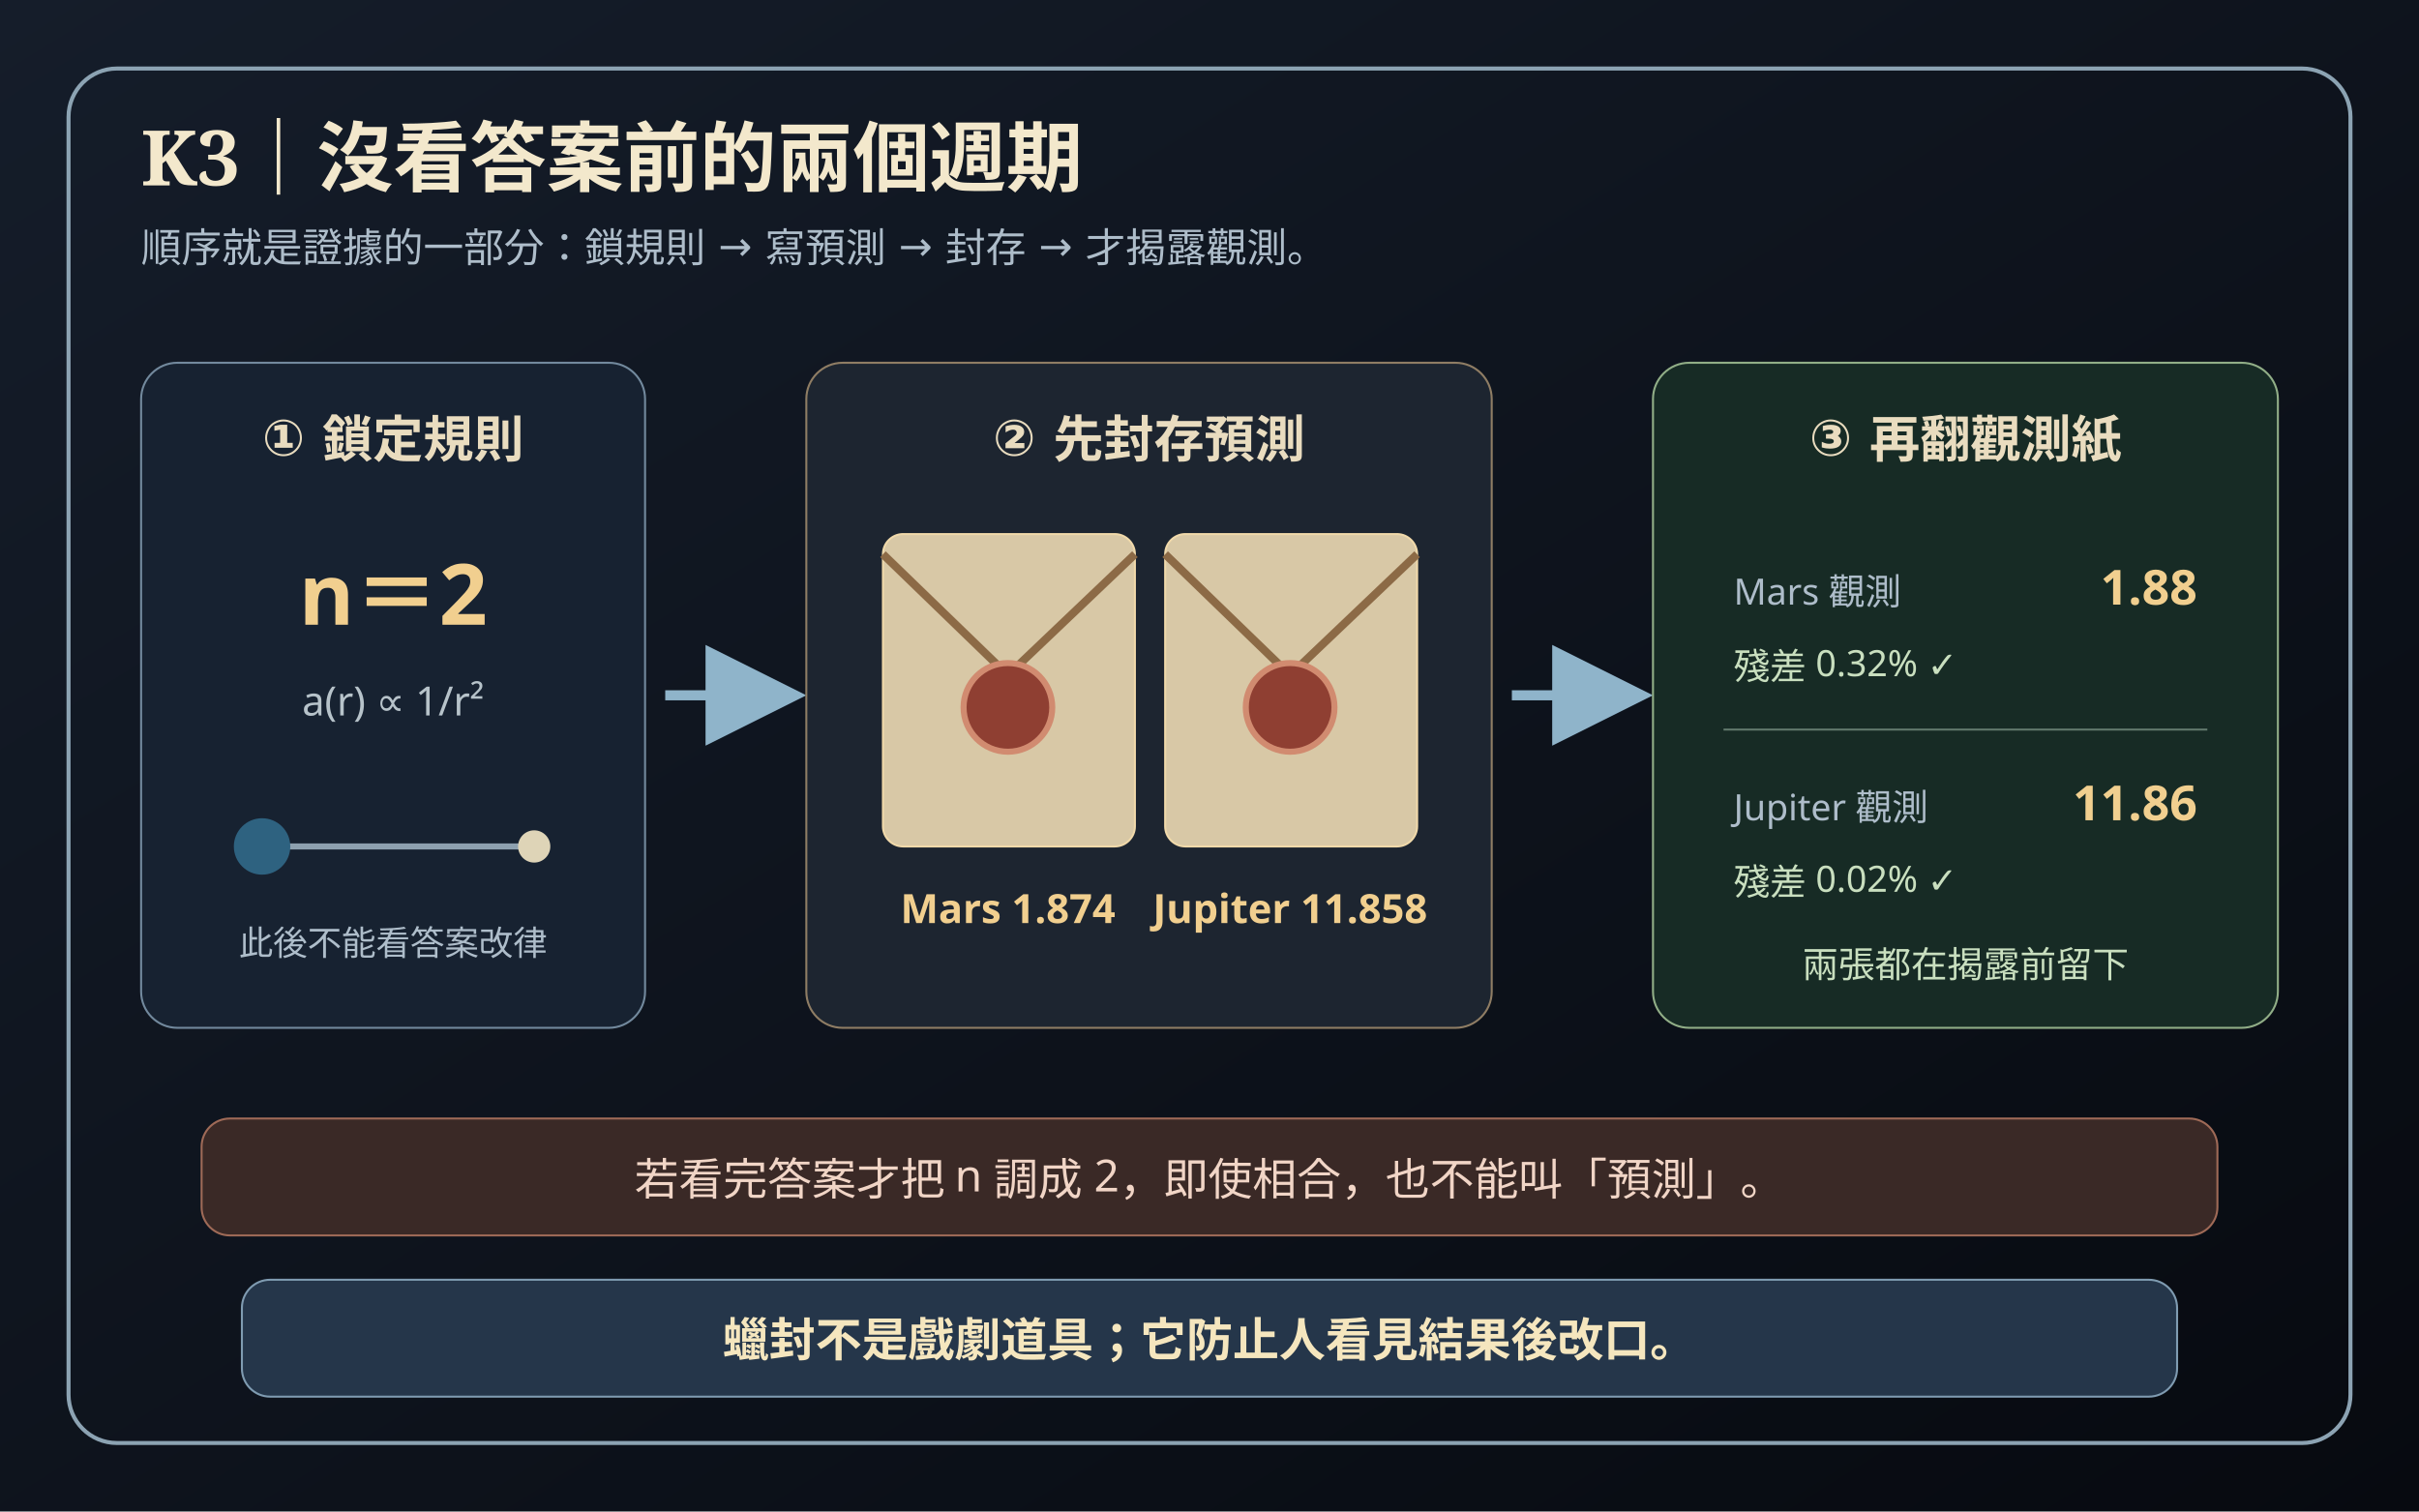
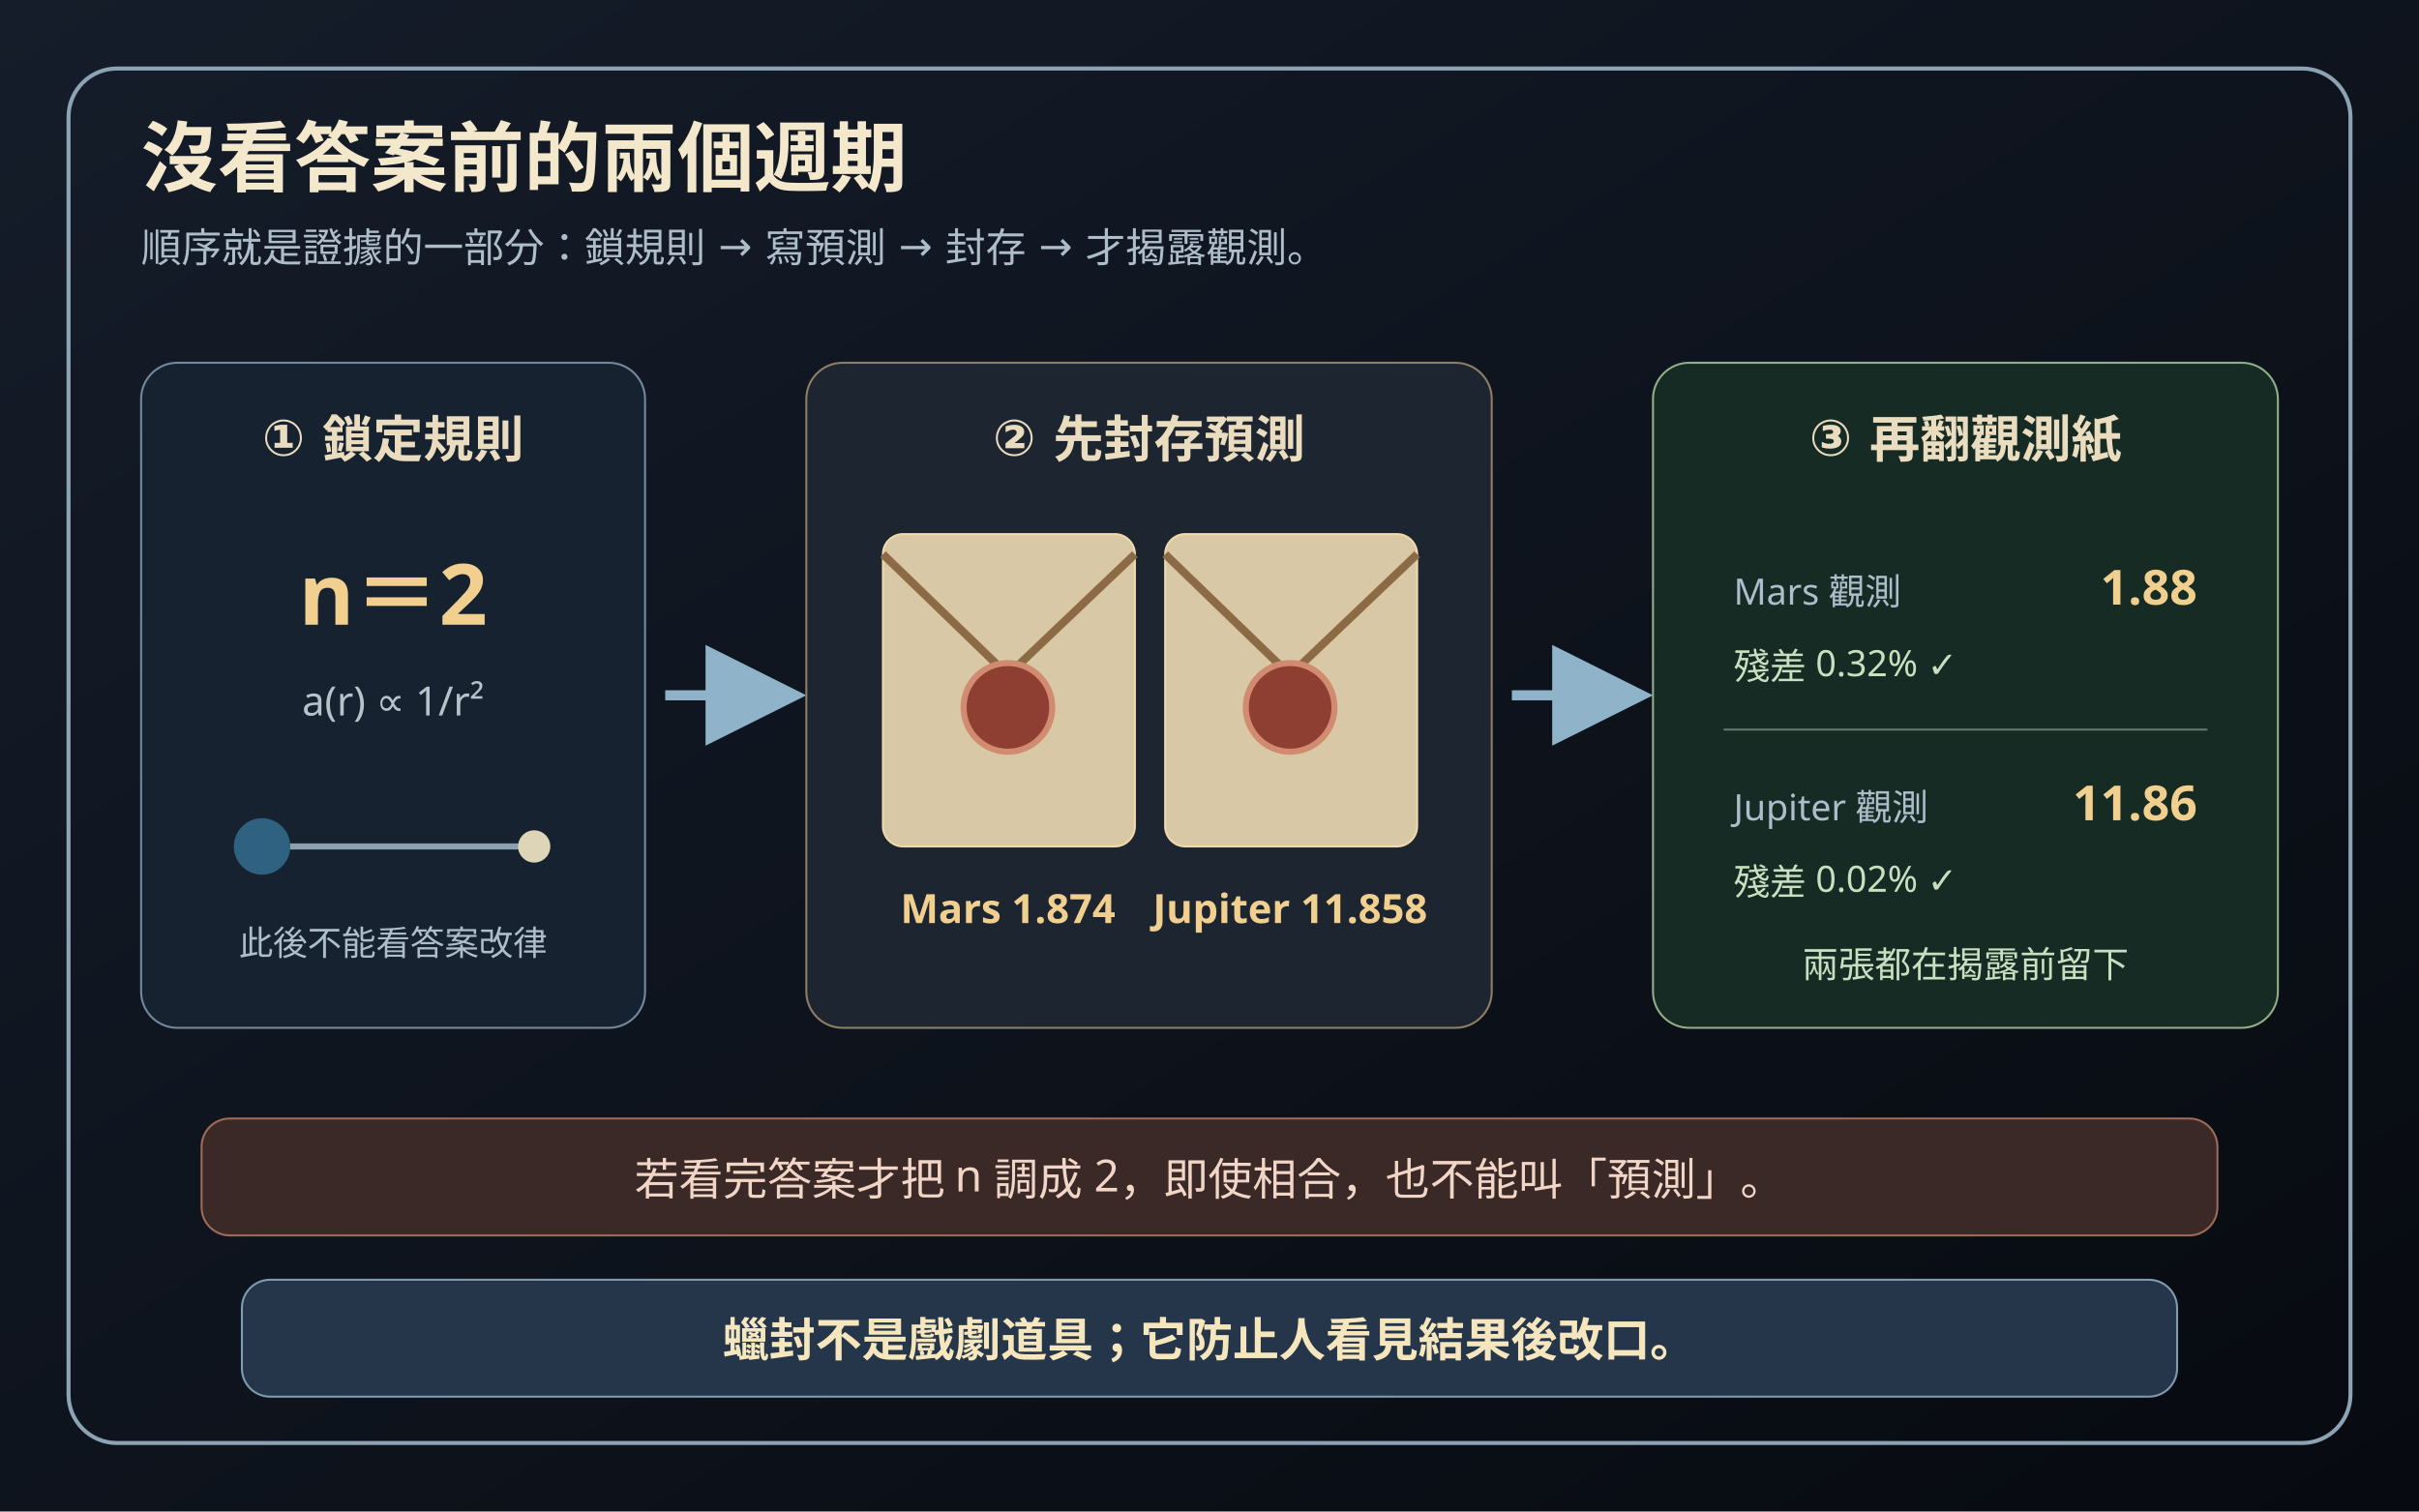
<svg xmlns="http://www.w3.org/2000/svg" width="1200" height="750" viewBox="0 0 1200 750" role="img" aria-labelledby="title desc">
  <defs>
    <linearGradient id="bg" x1="0" y1="0" x2="1" y2="1">
      <stop stop-color="#151d2a" />
      <stop offset="1" stop-color="#070a10" />
    </linearGradient>
    <marker id="arr" markerWidth="10" markerHeight="10" refX="8" refY="5" orient="auto">
      <path d="M0 0L10 5L0 10Z" fill="#8fb4ca" />
    </marker>
  </defs>
  <rect width="1200" height="750" fill="url(#bg)" />
  <rect x="34" y="34" width="1132" height="682" rx="24" fill="none" stroke="#8ca3b3" stroke-width="2" />
-   <text x="70" y="92" fill="#f3e8cc" font-size="38" font-weight="700" font-family="Noto Serif TC, PingFang TC, serif">K3｜沒看答案前的兩個週期</text>
+   <text x="70" y="92" fill="#f3e8cc" font-size="38" font-weight="700" font-family="Noto Serif TC, PingFang TC, serif">沒看答案前的兩個週期</text>
  <text x="70" y="130" fill="#aebdca" font-size="20" font-family="Noto Sans TC, PingFang TC, sans-serif">順序就是證據的一部分：鎖規則 → 寫預測 → 封存 → 才揭露觀測。</text>
  <rect x="70" y="180" width="250" height="330" rx="18" fill="#172231" stroke="#72899d" />
  <text x="195" y="226" text-anchor="middle" fill="#e9dcbf" font-size="25" font-weight="700" font-family="Noto Sans TC, PingFang TC, sans-serif">① 鎖定規則</text>
  <text x="195" y="310" text-anchor="middle" fill="#f1cf8f" font-size="42" font-weight="700" font-family="Noto Sans TC, PingFang TC, sans-serif">n＝2</text>
  <text x="195" y="355" text-anchor="middle" fill="#b7c3ca" font-size="20" font-family="Noto Sans TC, PingFang TC, sans-serif">a(r) ∝ 1/r²</text>
  <path d="M120 420 L270 420" stroke="#8da0af" stroke-width="3" />
  <circle cx="130" cy="420" r="14" fill="#2e6280" />
  <circle cx="265" cy="420" r="8" fill="#ded4b7" />
  <text x="195" y="474" text-anchor="middle" fill="#aebdca" font-size="17" font-family="Noto Sans TC, PingFang TC, sans-serif">此後不能看答案改律</text>
  <path d="M330 345 L390 345" stroke="#8fb4ca" stroke-width="5" marker-end="url(#arr)" />
  <rect x="400" y="180" width="340" height="330" rx="18" fill="#1d2530" stroke="#8f7d64" />
  <text x="570" y="226" text-anchor="middle" fill="#e9dcbf" font-size="25" font-weight="700" font-family="Noto Sans TC, PingFang TC, sans-serif">② 先封存預測</text>
  <rect x="438" y="265" width="125" height="155" rx="10" fill="#d8c8a6" stroke="#f0d9aa" />
  <path d="M438 275 L500 335 L563 275" fill="none" stroke="#8c6a46" stroke-width="4" />
  <circle cx="500" cy="351" r="22" fill="#8f3f32" stroke="#d18b70" stroke-width="3" />
  <text x="500" y="458" text-anchor="middle" fill="#f1cf8f" font-size="20" font-weight="700" font-family="Noto Sans TC, PingFang TC, sans-serif">Mars 1.874</text>
  <rect x="578" y="265" width="125" height="155" rx="10" fill="#d8c8a6" stroke="#f0d9aa" />
  <path d="M578 275 L640 335 L703 275" fill="none" stroke="#8c6a46" stroke-width="4" />
  <circle cx="640" cy="351" r="22" fill="#8f3f32" stroke="#d18b70" stroke-width="3" />
  <text x="640" y="458" text-anchor="middle" fill="#f1cf8f" font-size="20" font-weight="700" font-family="Noto Sans TC, PingFang TC, sans-serif">Jupiter 11.858</text>
  <path d="M750 345 L810 345" stroke="#8fb4ca" stroke-width="5" marker-end="url(#arr)" />
  <rect x="820" y="180" width="310" height="330" rx="18" fill="#172b25" stroke="#91ae87" />
  <text x="975" y="226" text-anchor="middle" fill="#e9dcbf" font-size="25" font-weight="700" font-family="Noto Sans TC, PingFang TC, sans-serif">③ 再翻觀測紙</text>
  <text x="860" y="300" fill="#aebdca" font-size="18" font-family="Noto Sans TC, PingFang TC, sans-serif">Mars 觀測</text>
  <text x="1090" y="300" text-anchor="end" fill="#f1cf8f" font-size="24" font-weight="700" font-family="Noto Sans TC, PingFang TC, sans-serif">1.88</text>
  <text x="860" y="337" fill="#c9dfbf" font-size="18" font-family="Noto Sans TC, PingFang TC, sans-serif">殘差 0.32% ✓</text>
  <line x1="855" y1="362" x2="1095" y2="362" stroke="#61786c" />
  <text x="860" y="407" fill="#aebdca" font-size="18" font-family="Noto Sans TC, PingFang TC, sans-serif">Jupiter 觀測</text>
  <text x="1090" y="407" text-anchor="end" fill="#f1cf8f" font-size="24" font-weight="700" font-family="Noto Sans TC, PingFang TC, sans-serif">11.86</text>
  <text x="860" y="444" fill="#c9dfbf" font-size="18" font-family="Noto Sans TC, PingFang TC, sans-serif">殘差 0.02% ✓</text>
  <text x="975" y="485" text-anchor="middle" fill="#c9dfbf" font-size="18" font-family="Noto Sans TC, PingFang TC, sans-serif">兩張都在揭露前留下</text>
  <rect x="100" y="555" width="1000" height="58" rx="14" fill="#3a2926" stroke="#9f6a57" />
  <text x="600" y="593" text-anchor="middle" fill="#f1d5c6" font-size="22" font-family="Noto Sans TC, PingFang TC, sans-serif">若看完答案才把 n 調成 2，即使相合，也不能叫「預測」。</text>
  <rect x="120" y="635" width="960" height="58" rx="14" fill="#25364a" stroke="#7f9bb1" />
  <text x="600" y="673" text-anchor="middle" fill="#f5e6be" font-size="23" font-weight="700" font-family="Noto Sans TC, PingFang TC, sans-serif">蠟封不是戲劇道具；它防止人看見結果後改口。</text>
</svg>
